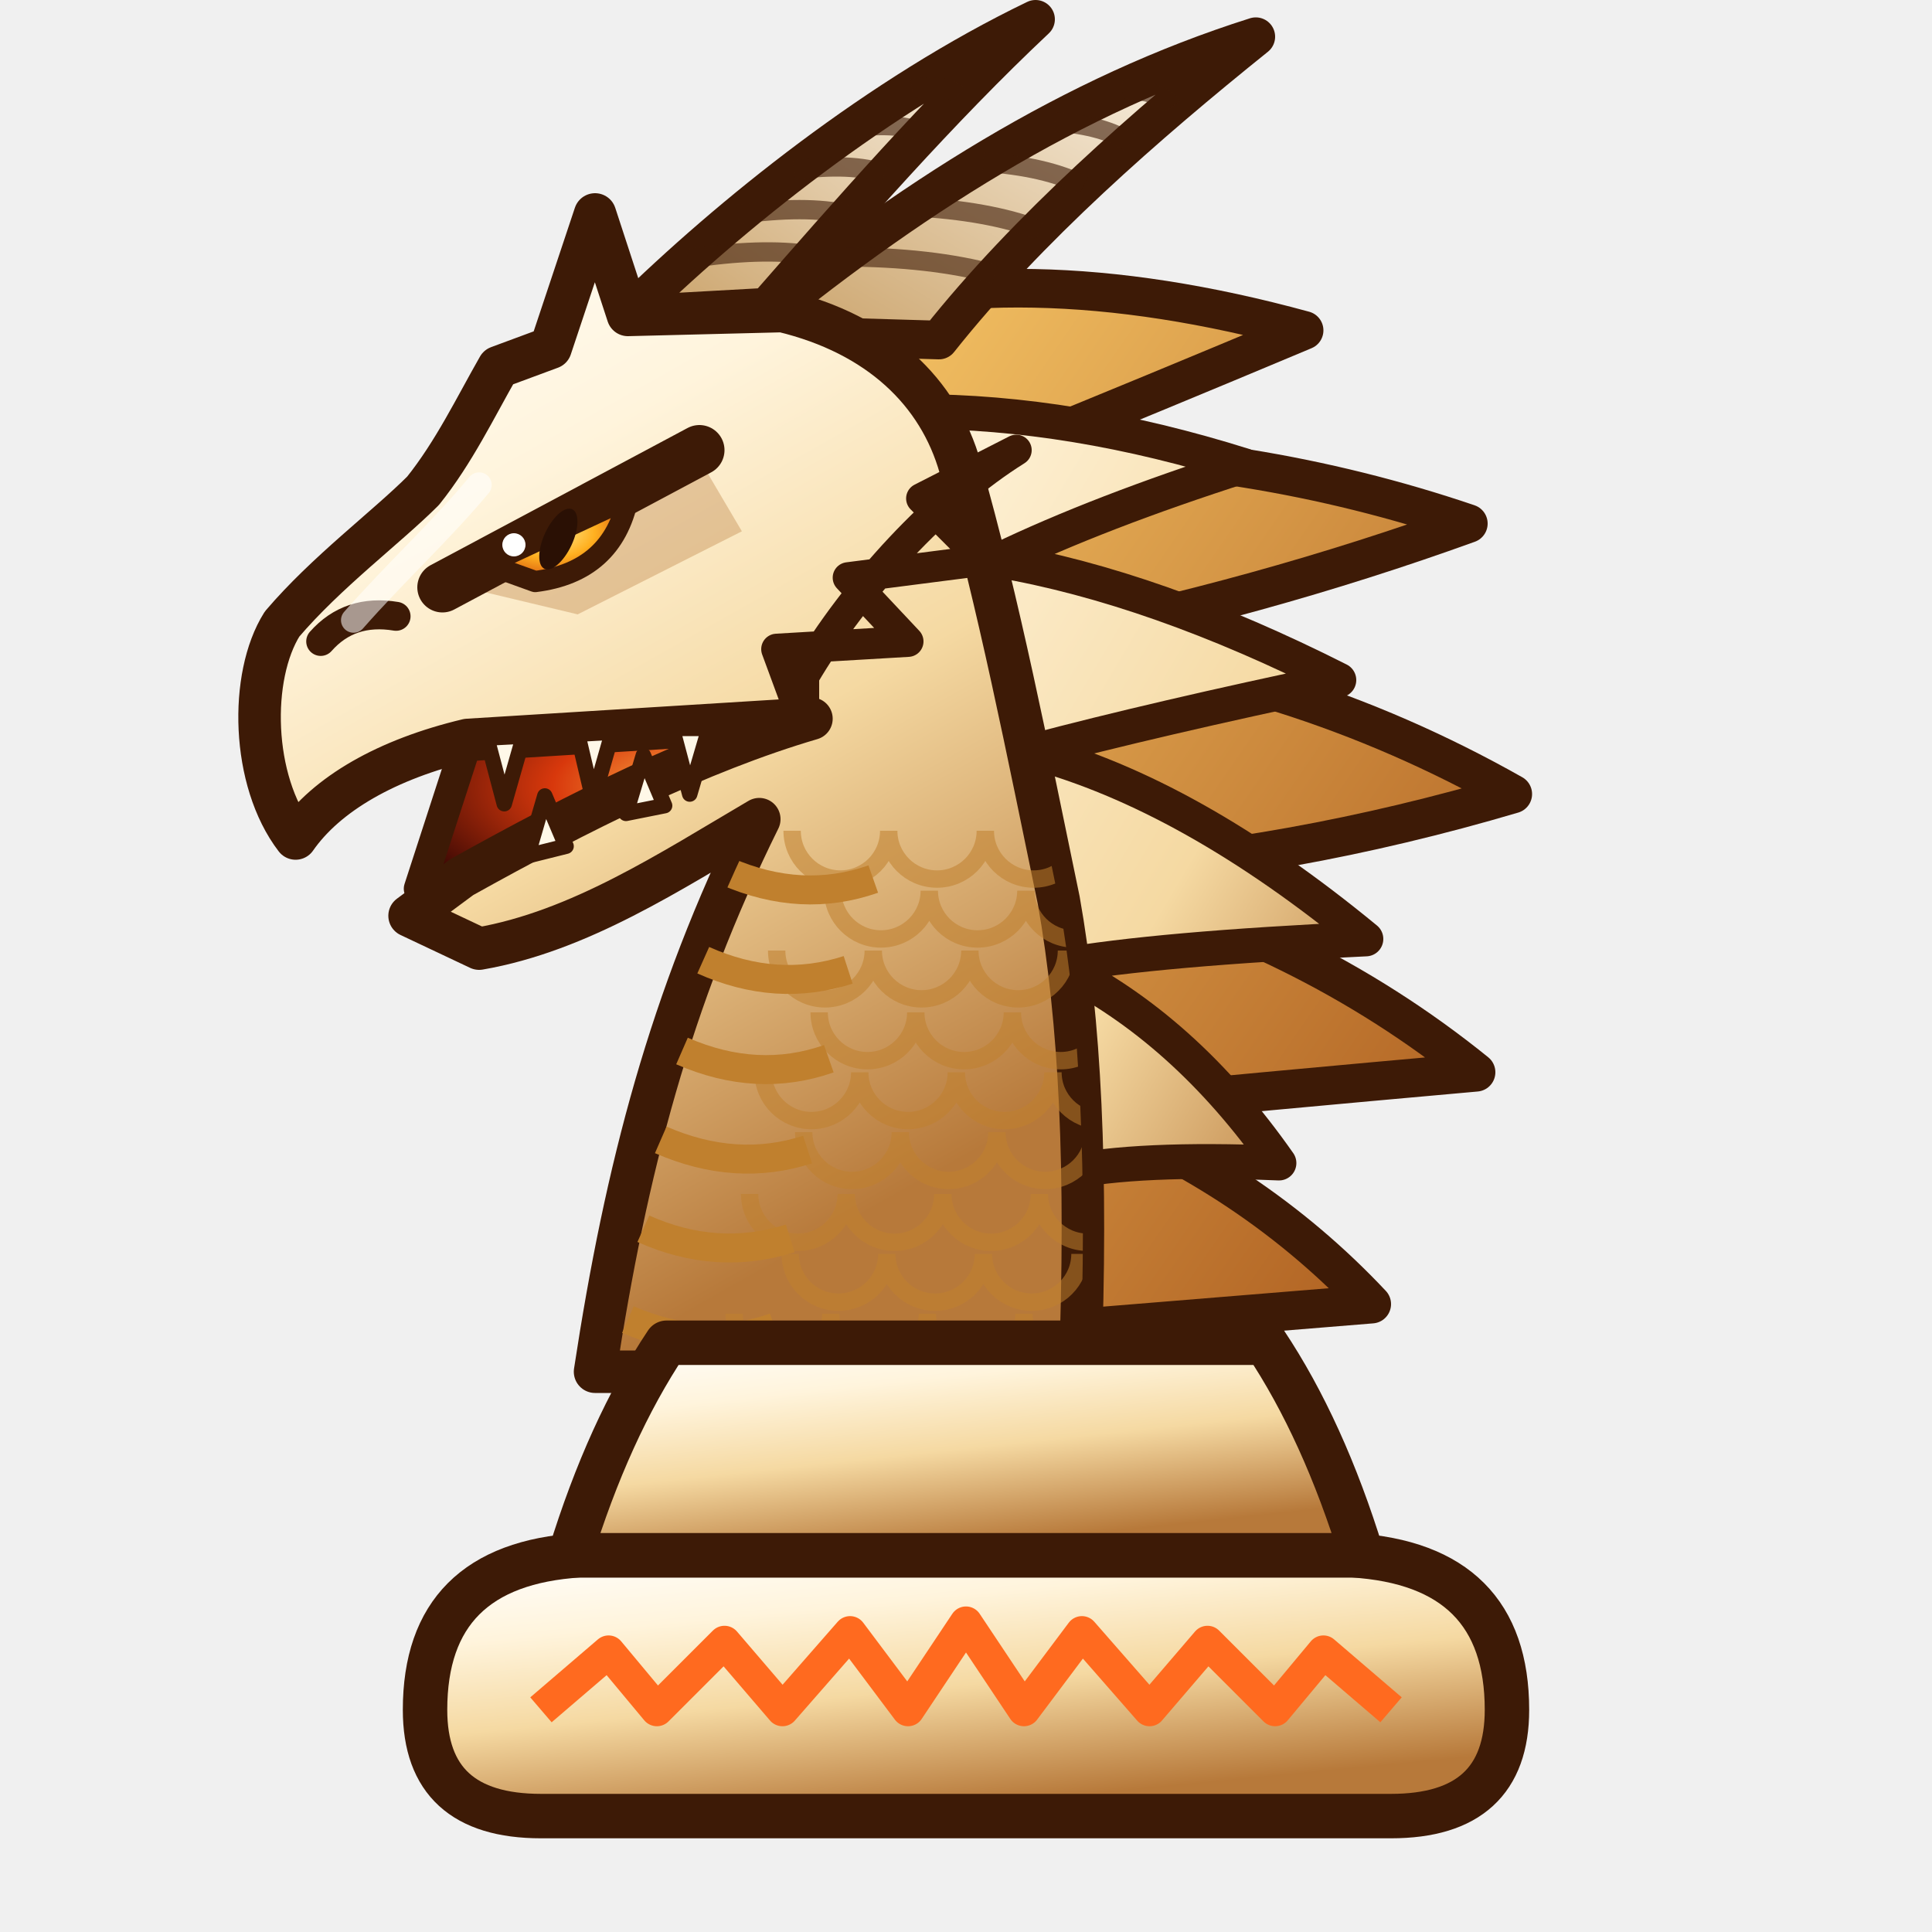
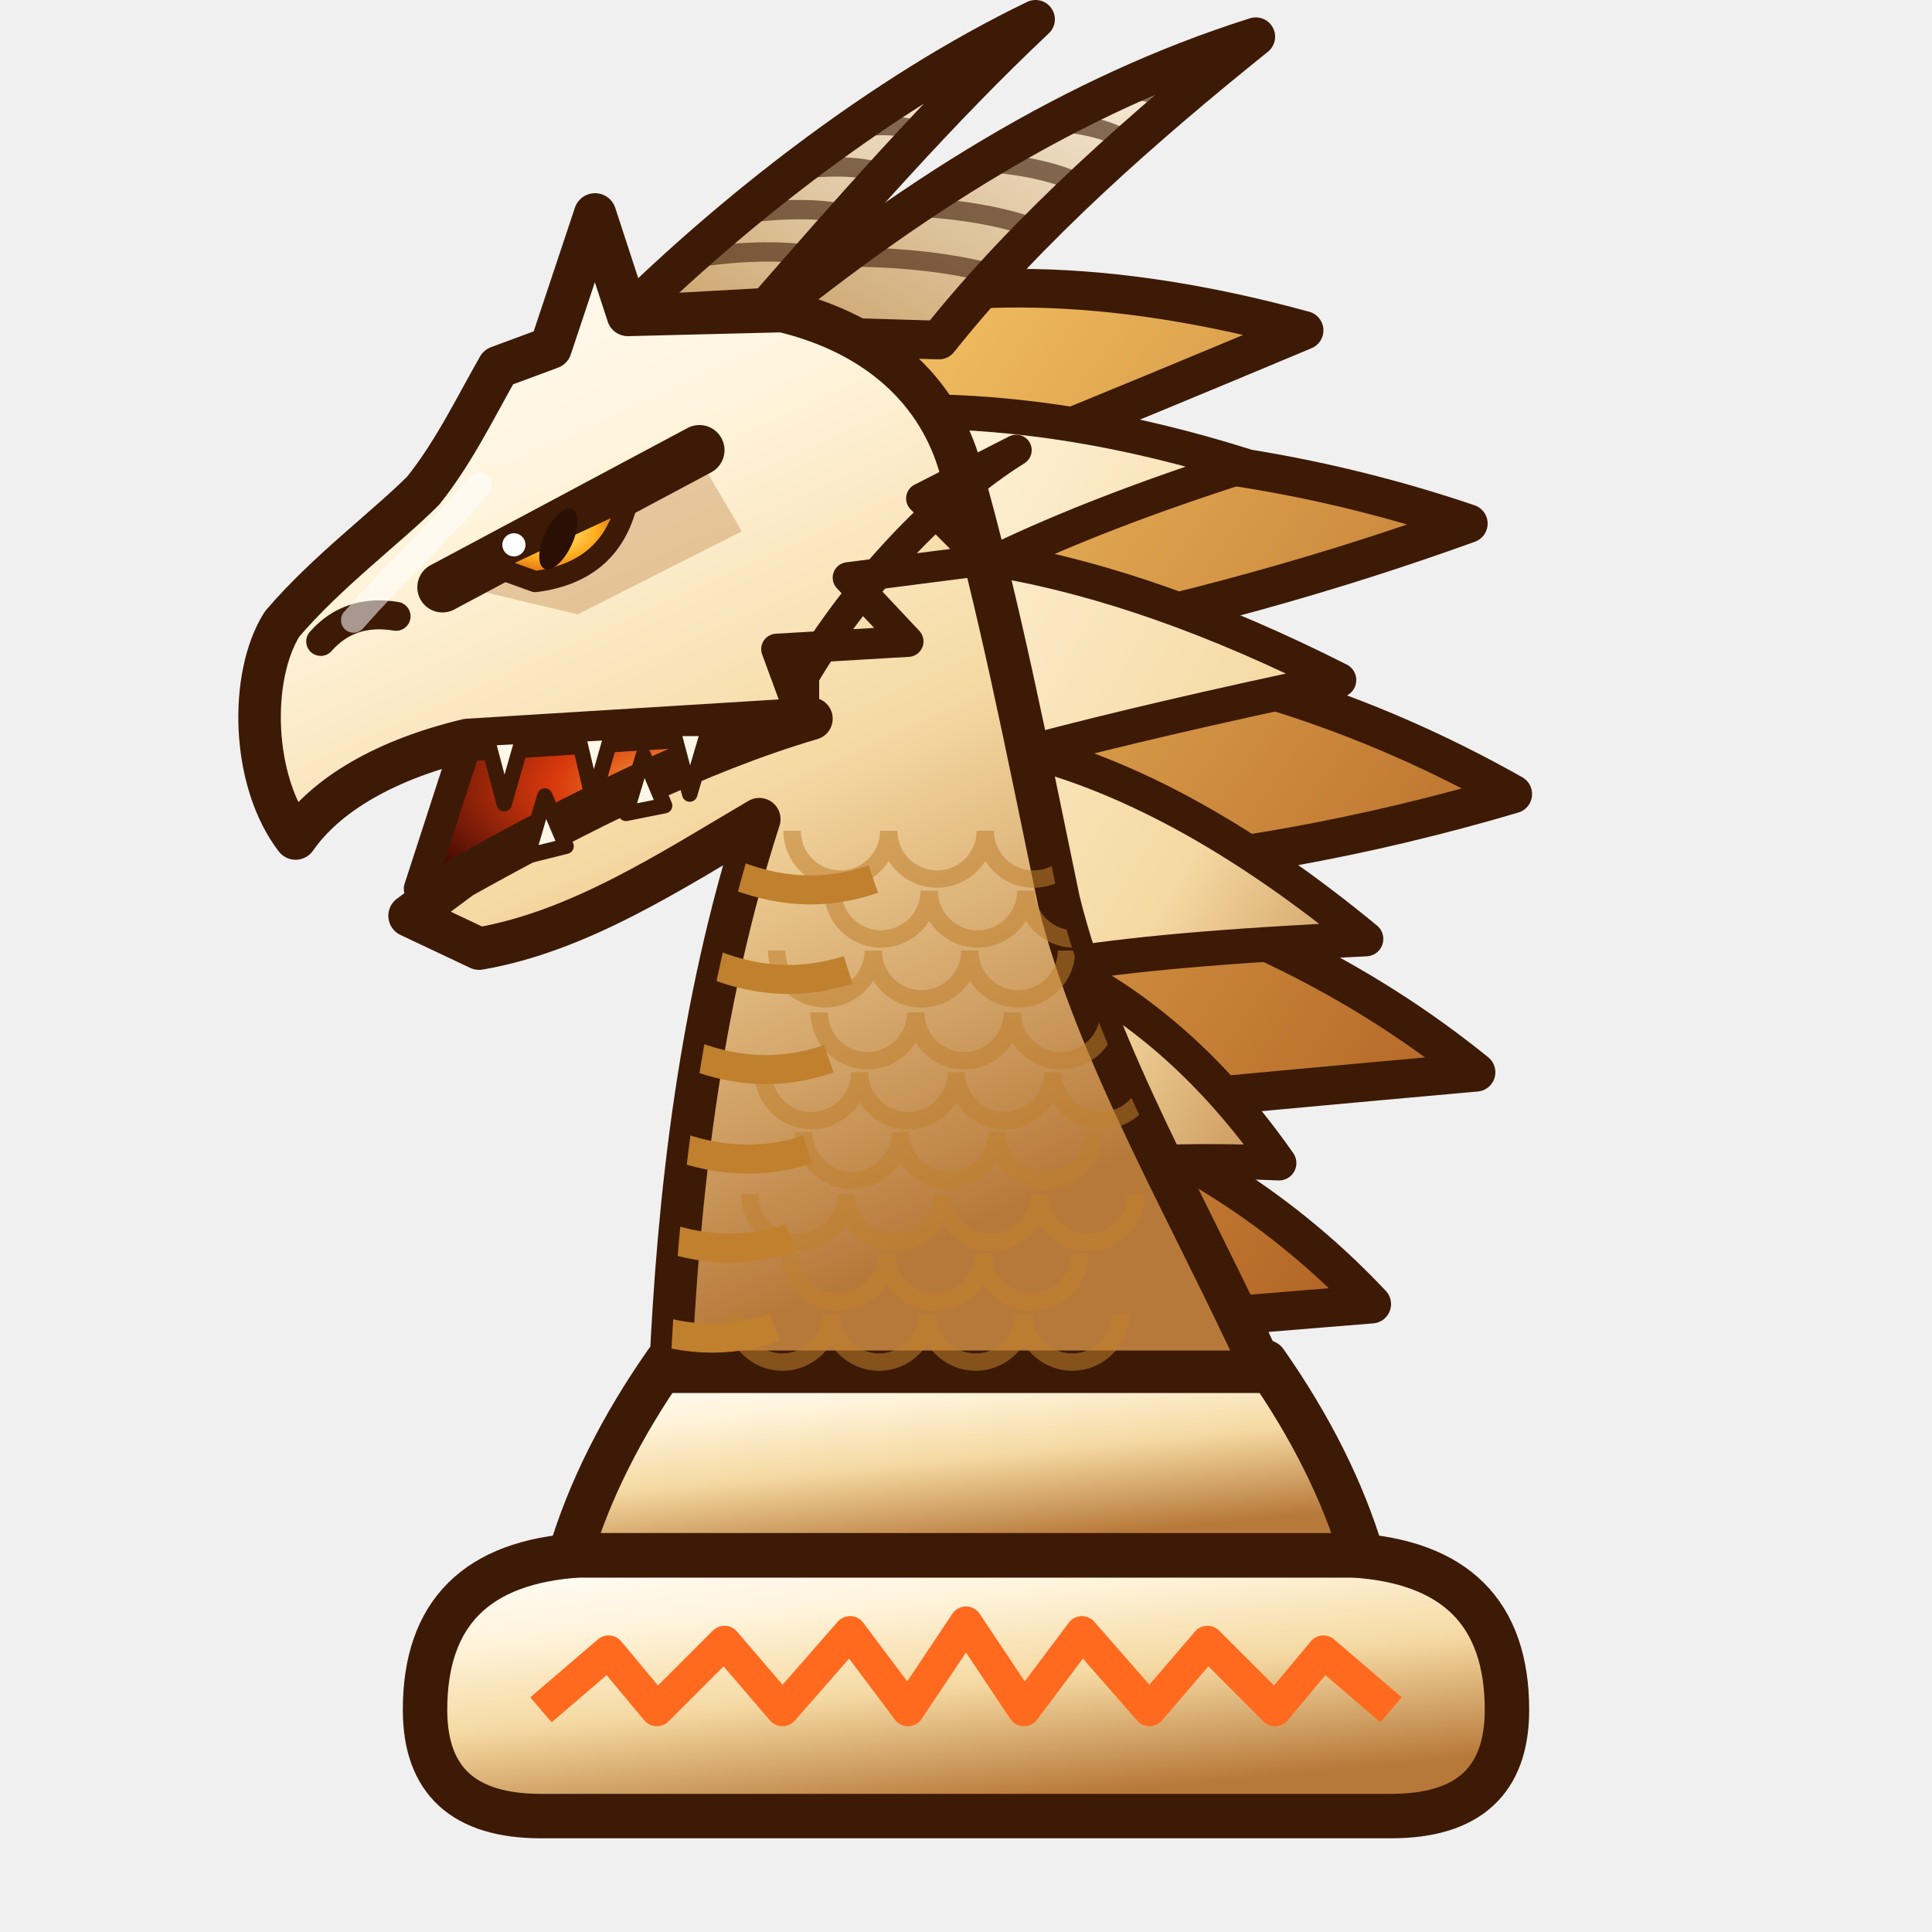
<svg xmlns="http://www.w3.org/2000/svg" viewBox="0 0 100 100">
  <defs>
    <linearGradient id="g" x1="0" y1="0" x2="0.4" y2="1">
      <stop offset="0" stop-color="#ffffff" />
      <stop offset="0.3" stop-color="#fff4dc" />
      <stop offset="0.6" stop-color="#f5d9a2" />
      <stop offset="1" stop-color="#b7793a" />
    </linearGradient>
    <linearGradient id="gu" gradientUnits="userSpaceOnUse" x1="35" y1="4" x2="62" y2="60">
      <stop offset="0" stop-color="#ffffff" />
      <stop offset="0.4" stop-color="#fff4dc" />
      <stop offset="1" stop-color="#f5d9a2" />
    </linearGradient>
    <linearGradient id="gh" x1="0" y1="1" x2="1" y2="0">
      <stop offset="0" stop-color="#c9a066" />
      <stop offset="1" stop-color="#fffaf0" />
    </linearGradient>
    <linearGradient id="gm" x1="0" y1="0" x2="1" y2="1">
      <stop offset="0" stop-color="#f8c868" />
      <stop offset="1" stop-color="#a8561a" />
    </linearGradient>
    <linearGradient id="gf" x1="0" y1="0" x2="1" y2="1">
      <stop offset="0" stop-color="#fff4dc" />
      <stop offset=".6" stop-color="#f5d9a2" />
      <stop offset="1" stop-color="#b7793a" />
    </linearGradient>
    <radialGradient id="mo" cx=".7" cy=".4" r=".8">
      <stop offset="0" stop-color="#ffb347" />
      <stop offset=".45" stop-color="#d8380c" />
      <stop offset="1" stop-color="#3a0804" />
    </radialGradient>
+     <linearGradient id="gh" x1="0" y1="1" x2="1" y2="0">
+       <stop offset="0" stop-color="#c9a066" />
+       <stop offset="1" stop-color="#fffaf0" />
+     </linearGradient>
+     <linearGradient id="gm" x1="0" y1="0" x2="1" y2="1">
+       <stop offset="0" stop-color="#f8c868" />
+       <stop offset="1" stop-color="#a8561a" />
+     </linearGradient>
+     <linearGradient id="gf" x1="0" y1="0" x2="1" y2="1">
+       <stop offset="0" stop-color="#fff4dc" />
+       <stop offset=".6" stop-color="#f5d9a2" />
+       <stop offset="1" stop-color="#b7793a" />
+     </linearGradient>
+     <radialGradient id="mo" cx=".7" cy=".4" r=".8">
+       <stop offset="0" stop-color="#ffb347" />
+       <stop offset=".45" stop-color="#d8380c" />
+       <stop offset="1" stop-color="#3a0804" />
+     </radialGradient>
    <radialGradient id="ey" cx=".45" cy=".4" r=".7">
      <stop offset="0" stop-color="#fff3a0" />
      <stop offset=".45" stop-color="#ffb020" />
      <stop offset="1" stop-color="#c43006" />
    </radialGradient>
  </defs>
  <g stroke="#3d1a06" stroke-width="2.3" stroke-linejoin="round">
    <path d="M22 88.5 Q22 81 30 80.5 H70 Q78 81 78 88.5 Q78 94 72 94 H28 Q22 94 22 88.5Z" fill="url(#g)" />
    <path d="M28 88.5 L31.5 85.5 L34 88.5 L37.5 85 L40.5 88.5 L44 84.5 L47 88.5 L50 84 L53 88.5 L56 84.5 L59.5 88.5 L62.5 85 L66 88.5 L68.5 85.5 L72 88.5" fill="none" stroke="#ff6a1f" stroke-width="1.7" stroke-linejoin="round" />
    <clipPath id="nk">
-       <path d="M 14.6 32.3 C 16.9 29.6 20.0 27.3 21.9 25.4 C 23.5 23.4 24.6 21.1 25.8 19.0 L 28.5 18.0 L 30.8 11.1 L 32.5 16.3 L 40.5 16.1 C 45.5 17.3 48.6 20.3 49.7 24.2 C 51.7 31.2 53.2 38.9 54.8 46.6 C 55.9 52.8 56.3 60.5 55.9 71.0 L 30.8 71.0 C 32.4 60.5 34.7 51.7 39.3 42.4 C 34.7 45.1 30.0 48.2 24.8 49.1 L 21.2 47.4 L 23.9 45.4 C 30.0 42.0 36.2 38.9 42.0 37.2 L 24.2 38.3 C 20.0 39.3 16.9 41.1 15.3 43.4 C 13.0 40.4 12.9 35.0 14.6 32.3Z" />
+       <path d="M 14.6 32.3 C 16.9 29.6 20.0 27.3 21.9 25.4 C 23.5 23.4 24.6 21.1 25.8 19.0 L 28.5 18.0 L 30.8 11.1 L 32.5 16.3 L 40.5 16.1 C 45.5 17.3 48.6 20.3 49.7 24.2 C 51.7 31.2 53.2 38.9 54.8 46.6 C 56.7 54.4 61.7 62.9 65.4 71.0 L 34.7 71.0 C 35.1 62.1 36.2 52.0 39.3 42.4 C 34.7 45.1 30.0 48.2 24.8 49.1 L 21.2 47.4 L 23.9 45.4 C 30.0 42.0 36.2 38.9 42.0 37.2 L 24.2 38.3 C 20.0 39.3 16.9 41.1 15.3 43.4 C 13.0 40.4 12.9 35.0 14.6 32.3Z" />
    </clipPath>
    <path d="M 41.6 16.6 Q 52.5 13.0 67.5 17.1 Q 59.4 20.5 52.5 23.3 Q 64.8 23.3 76.0 27.1 Q 65.2 31.0 53.6 33.3 Q 66.8 34.6 78.3 41.1 Q 66.8 44.5 55.5 45.2 Q 67.5 48.3 76.4 55.5 Q 65.2 56.5 55.9 57.4 Q 64.8 60.9 71.0 67.5 L 56.3 68.7 L 48.6 45.1 L 45.5 21.9Z" fill="url(#gm)" stroke-width="2" />
    <path d="M 38.5 17.3 C 47.0 10.3 55.5 4.9 65.0 1.9 C 59.4 6.4 53.2 11.8 48.6 17.6Z" fill="url(#gh)" stroke-width="2" />
    <path class="dt" d="M43.6 13.3 Q48.2 13.3 51.5 14.2 M47.2 10.7 Q51.2 10.9 53.8 11.9 M50.9 8.4 Q54.1 8.6 56.1 9.6 M54.6 6.3 Q57.2 6.5 58.5 7.4 M58.1 4.6 Q60.1 4.7 60.7 5.5 " fill="none" stroke-width="1" opacity=".6" />
+     <path d="M29.5 80.5 Q31 75.5 34.5 70.5 H65.5 Q69 75.5 70.5 80.5Z" fill="url(#g)" />
    <path d="M 47.4 21.3 Q 55.5 21.3 64.4 24.1 Q 56.9 26.5 51.7 29.0 Q 59.8 30.4 69.3 35.2 Q 59.8 37.2 53.4 38.9 Q 61.6 41.1 70.7 48.6 Q 59.9 49.1 54.8 50.0 Q 61.3 53.2 66.2 60.2 Q 58.9 59.9 55.1 60.7 L 53.7 52.8 L 50.6 33.6Z" fill="url(#gf)" stroke-width="1.8" />
    <path d="M 24.2 38.3 L 42.0 37.2 C 36.2 38.9 30.0 42.0 23.9 45.4 L 21.7 46.0Z" fill="url(#mo)" stroke-width="1.6" stroke-linejoin="round" />
-     <path d="M 14.6 32.3 C 16.9 29.6 20.0 27.3 21.9 25.4 C 23.5 23.4 24.6 21.1 25.8 19.0 L 28.5 18.0 L 30.8 11.1 L 32.5 16.3 L 40.5 16.1 C 45.5 17.3 48.6 20.3 49.7 24.2 C 51.7 31.2 53.2 38.9 54.8 46.6 C 55.9 52.8 56.3 60.5 55.9 71.0 L 30.8 71.0 C 32.4 60.5 34.7 51.7 39.3 42.4 C 34.7 45.1 30.0 48.2 24.8 49.1 L 21.2 47.4 L 23.9 45.4 C 30.0 42.0 36.2 38.9 42.0 37.2 L 24.2 38.3 C 20.0 39.3 16.9 41.1 15.3 43.4 C 13.0 40.4 12.9 35.0 14.6 32.3Z" fill="url(#g)" stroke-width="2.2" />
+     <path d="M 14.6 32.3 C 16.9 29.6 20.0 27.3 21.9 25.4 C 23.5 23.4 24.6 21.1 25.8 19.0 L 28.5 18.0 L 30.8 11.1 L 32.5 16.3 L 40.5 16.1 C 45.5 17.3 48.6 20.3 49.7 24.2 C 51.7 31.2 53.2 38.9 54.8 46.6 C 56.7 54.4 61.7 62.9 65.4 71.0 L 34.7 71.0 C 35.1 62.1 36.2 52.0 39.3 42.4 C 34.7 45.1 30.0 48.2 24.8 49.1 L 21.2 47.4 L 23.9 45.4 C 30.0 42.0 36.2 38.9 42.0 37.2 L 24.2 38.3 C 20.0 39.3 16.9 41.1 15.3 43.4 C 13.0 40.4 12.9 35.0 14.6 32.3Z" fill="url(#g)" stroke-width="2.2" />
    <g class="dt" clip-path="url(#nk)">
      <path d="M41.0 43.0a2.5 2.5 0 0 0 5.0 0 M46.0 43.0a2.5 2.5 0 0 0 5.0 0 M51.0 43.0a2.5 2.5 0 0 0 5.0 0 M43.1 46.1a2.5 2.5 0 0 0 5.0 0 M48.1 46.1a2.5 2.5 0 0 0 5.0 0 M53.1 46.1a2.5 2.5 0 0 0 5.0 0 M40.2 49.2a2.5 2.5 0 0 0 5.0 0 M45.2 49.2a2.5 2.5 0 0 0 5.0 0 M50.2 49.2a2.5 2.5 0 0 0 5.0 0 M42.4 52.4a2.5 2.5 0 0 0 5.0 0 M47.4 52.4a2.5 2.5 0 0 0 5.0 0 M52.4 52.4a2.5 2.5 0 0 0 5.0 0 M39.5 55.5a2.5 2.5 0 0 0 5.0 0 M44.5 55.5a2.5 2.5 0 0 0 5.0 0 M49.5 55.5a2.5 2.5 0 0 0 5.0 0 M54.5 55.5a2.5 2.5 0 0 0 5.0 0 M41.6 58.6a2.5 2.5 0 0 0 5.0 0 M46.6 58.6a2.5 2.5 0 0 0 5.0 0 M51.6 58.6a2.5 2.5 0 0 0 5.0 0 M38.8 61.8a2.5 2.5 0 0 0 5.0 0 M43.8 61.8a2.5 2.5 0 0 0 5.0 0 M48.8 61.8a2.5 2.5 0 0 0 5.0 0 M53.8 61.8a2.5 2.5 0 0 0 5.0 0 M40.9 64.9a2.5 2.5 0 0 0 5.0 0 M45.9 64.9a2.5 2.5 0 0 0 5.0 0 M50.9 64.9a2.5 2.5 0 0 0 5.0 0 M38.0 68.0a2.5 2.5 0 0 0 5.0 0 M43.0 68.0a2.5 2.5 0 0 0 5.0 0 M48.0 68.0a2.5 2.5 0 0 0 5.0 0 M53.0 68.0a2.5 2.5 0 0 0 5.0 0 " fill="none" stroke="#c0802e" stroke-width=".9" opacity=".55" />
      <path d="M 37.6 45.1 Q 41.5 46.8 45.2 45.5 M 36.4 49.7 Q 40.2 51.4 43.9 50.2 M 35.3 54.4 Q 39.2 56.1 42.9 54.8 M 34.2 59.0 Q 38.1 60.7 41.8 59.5 M 33.3 63.6 Q 37.1 65.3 40.9 64.1 M 32.5 68.3 Q 36.4 70.0 40.1 68.7" fill="none" stroke="#c0802e" stroke-width="1.5" />
      <path d="M 23.2 30.2 L 36.1 23.6 L 38.4 27.5 L 29.9 31.8Z" fill="#b7793a" opacity=".35" stroke="none" />
    </g>
    <path d="M 32.5 16.3 C 37.8 11.1 45.5 4.9 53.6 1.0 C 48.6 5.7 43.9 11.1 39.7 15.9Z" fill="url(#gh)" stroke-width="2" />
    <path class="dt" d="M35.6 13.4 Q39.4 12.8 42.0 13.2 M38.2 11.1 Q41.7 10.6 43.9 11.1 M41.1 8.8 Q44.1 8.4 45.8 9.0 M44.2 6.6 Q46.6 6.3 47.8 6.9 M47.2 4.6 Q49.0 4.3 49.6 4.9 " fill="none" stroke-width="1" opacity=".6" />
    <path d="M 41.6 37.4 L 40.2 33.6 L 47.0 33.2 L 43.9 29.9 L 50.9 29.0 L 47.7 25.8 L 52.6 23.3 C 48.6 25.8 44.3 30.4 41.6 35.0Z" fill="url(#gf)" stroke-width="1.6" stroke-linejoin="round" />
    <path class="dt" d="M 25.2 38.2 L 26.1 41.6 L 27.1 38.1Z M 29.9 38.0 L 30.7 41.4 L 31.7 37.9Z M 34.8 37.7 L 35.7 41.1 L 36.7 37.7Z M 27.3 44.3 L 28.2 41.2 L 29.3 43.8Z M 32.4 42.1 L 33.3 39.1 L 34.4 41.7Z" fill="#fff8e8" stroke-width=".8" stroke-linejoin="round" />
    <path class="dt" d="M 22.9 30.4 L 36.2 23.3" fill="none" stroke-width="2.6" stroke-linecap="round" />
    <path class="dt" d="M 25.2 29.2 L 32.5 25.8 Q 31.7 29.6 27.7 30.1Z" fill="url(#ey)" stroke-width="1.1" stroke-linejoin="round" />
    <ellipse class="dt" cx="28.9" cy="27.9" rx=".75" ry="1.7" fill="#2a1004" stroke="none" transform="rotate(25 28.9 27.9)" />
    <circle class="dt" cx="26.6" cy="28.2" r=".6" fill="#fff" stroke="none" />
    <path class="dt" d="M 16.6 33.2 Q 18.1 31.5 20.5 31.9" fill="none" stroke-width="1.5" stroke-linecap="round" />
    <path class="dt" d="M 18.3 32.1 C 20.5 29.6 22.8 27.5 24.8 25.1" fill="none" stroke="#fff" stroke-width="1.3" opacity=".55" stroke-linecap="round" />
-     <path d="M29.5 80.5 Q31.5 74 34.5 69.5 H65.5 Q68.5 74 70.5 80.5Z" fill="url(#g)" />
  </g>
</svg>
